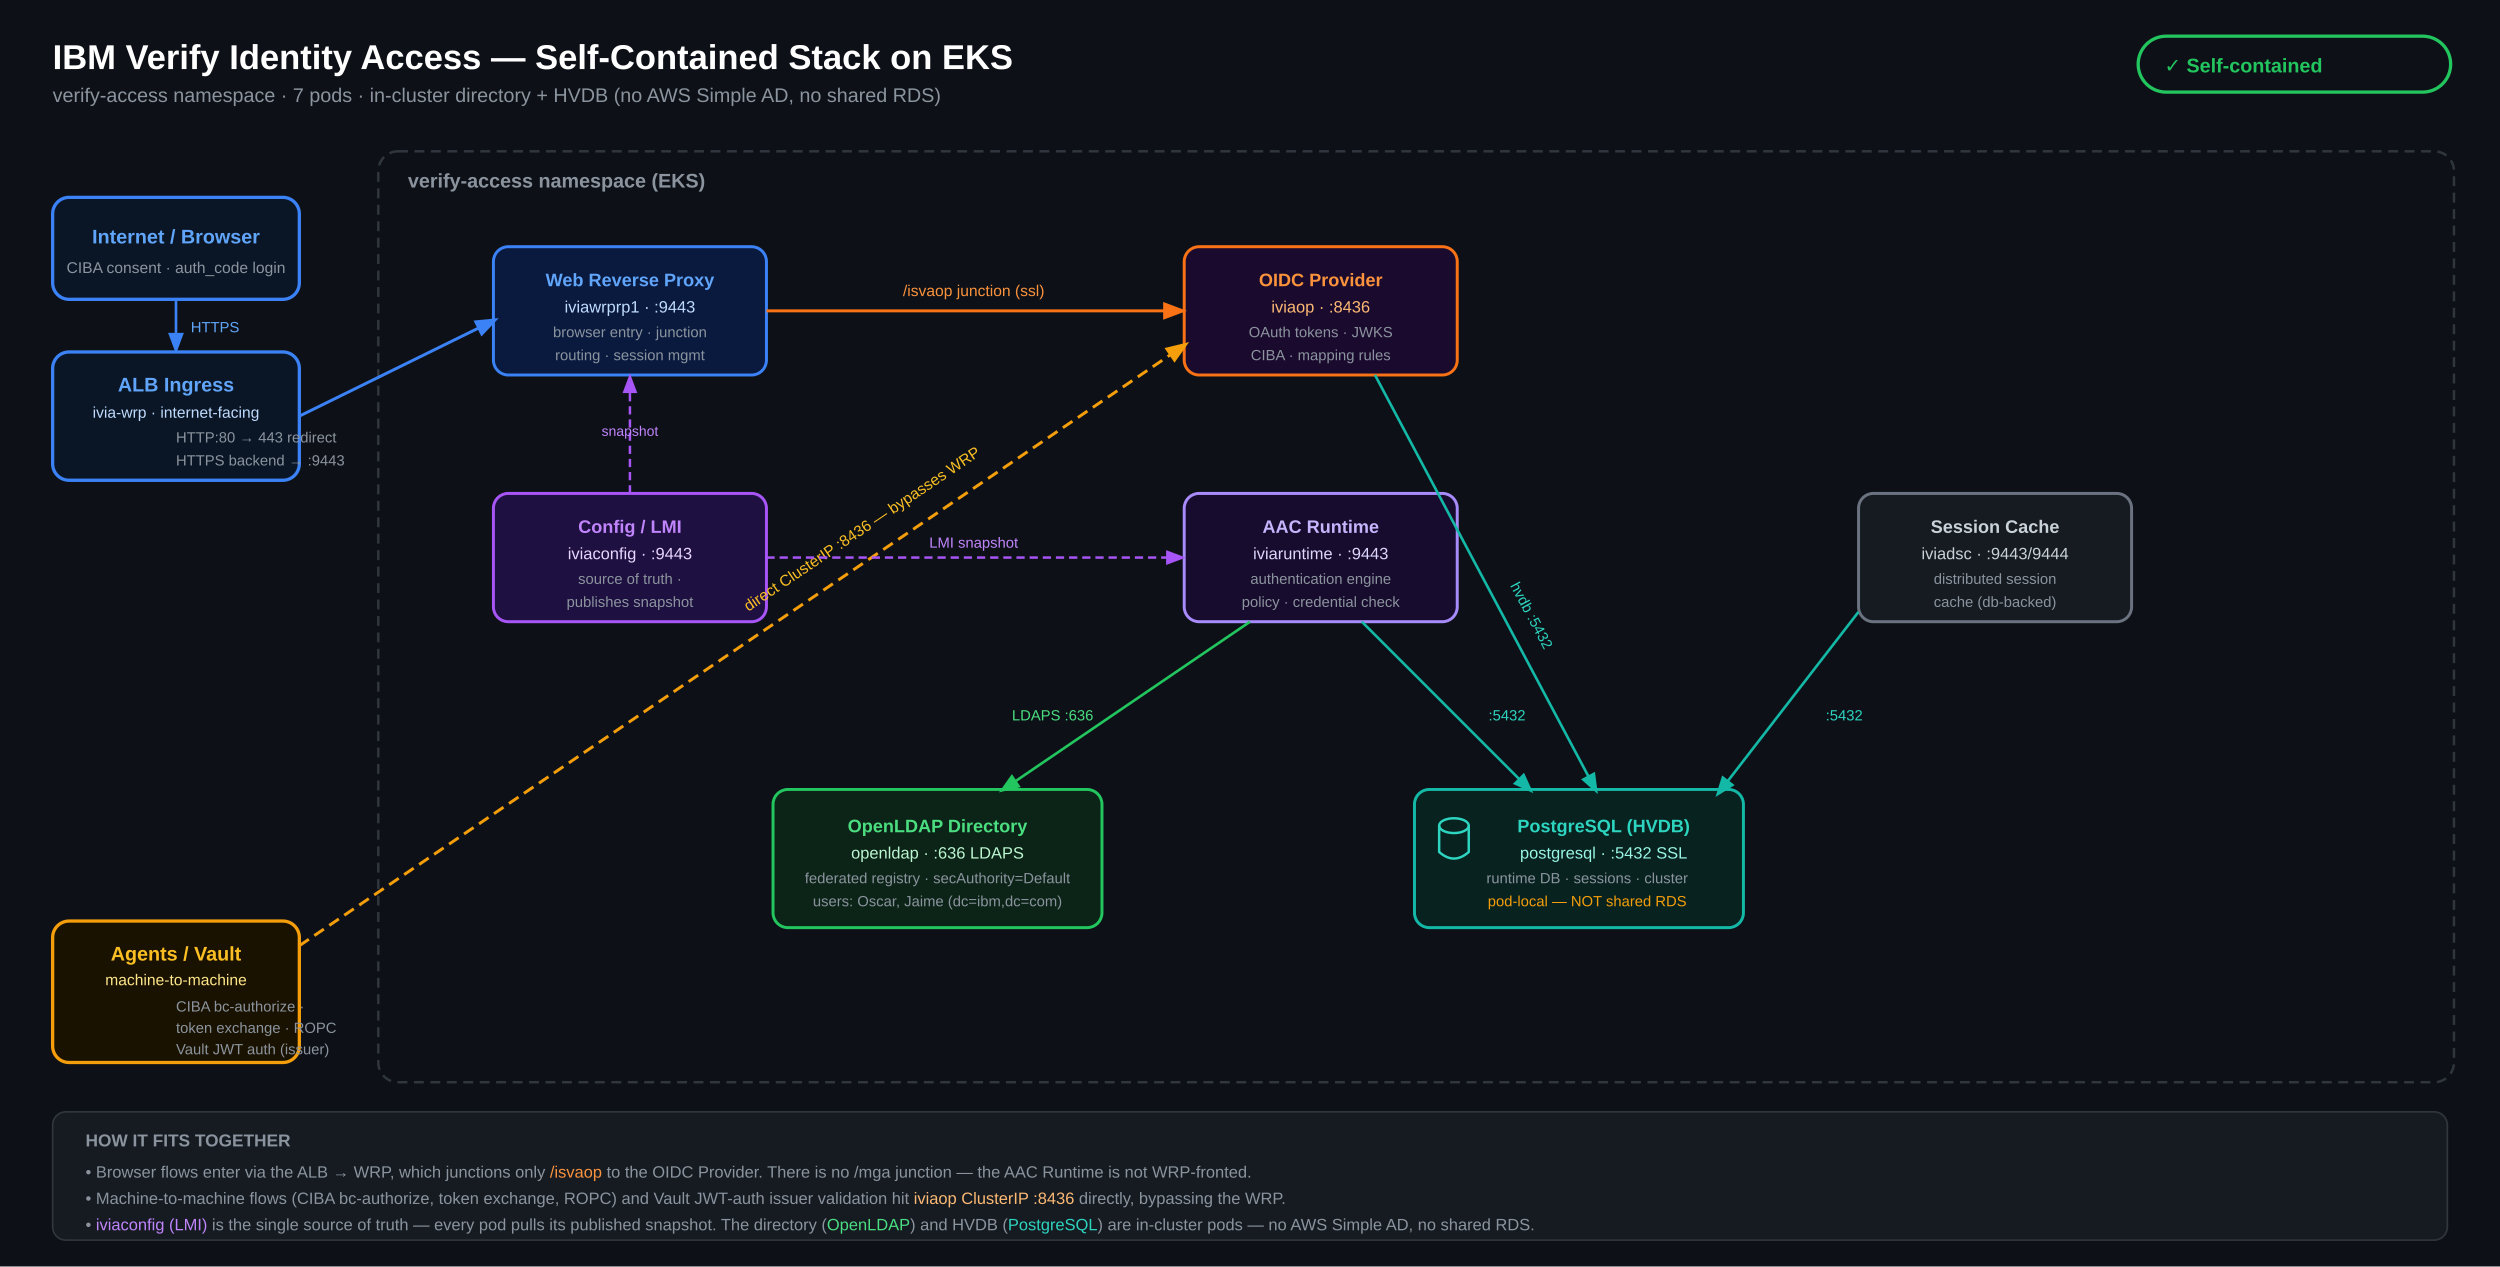
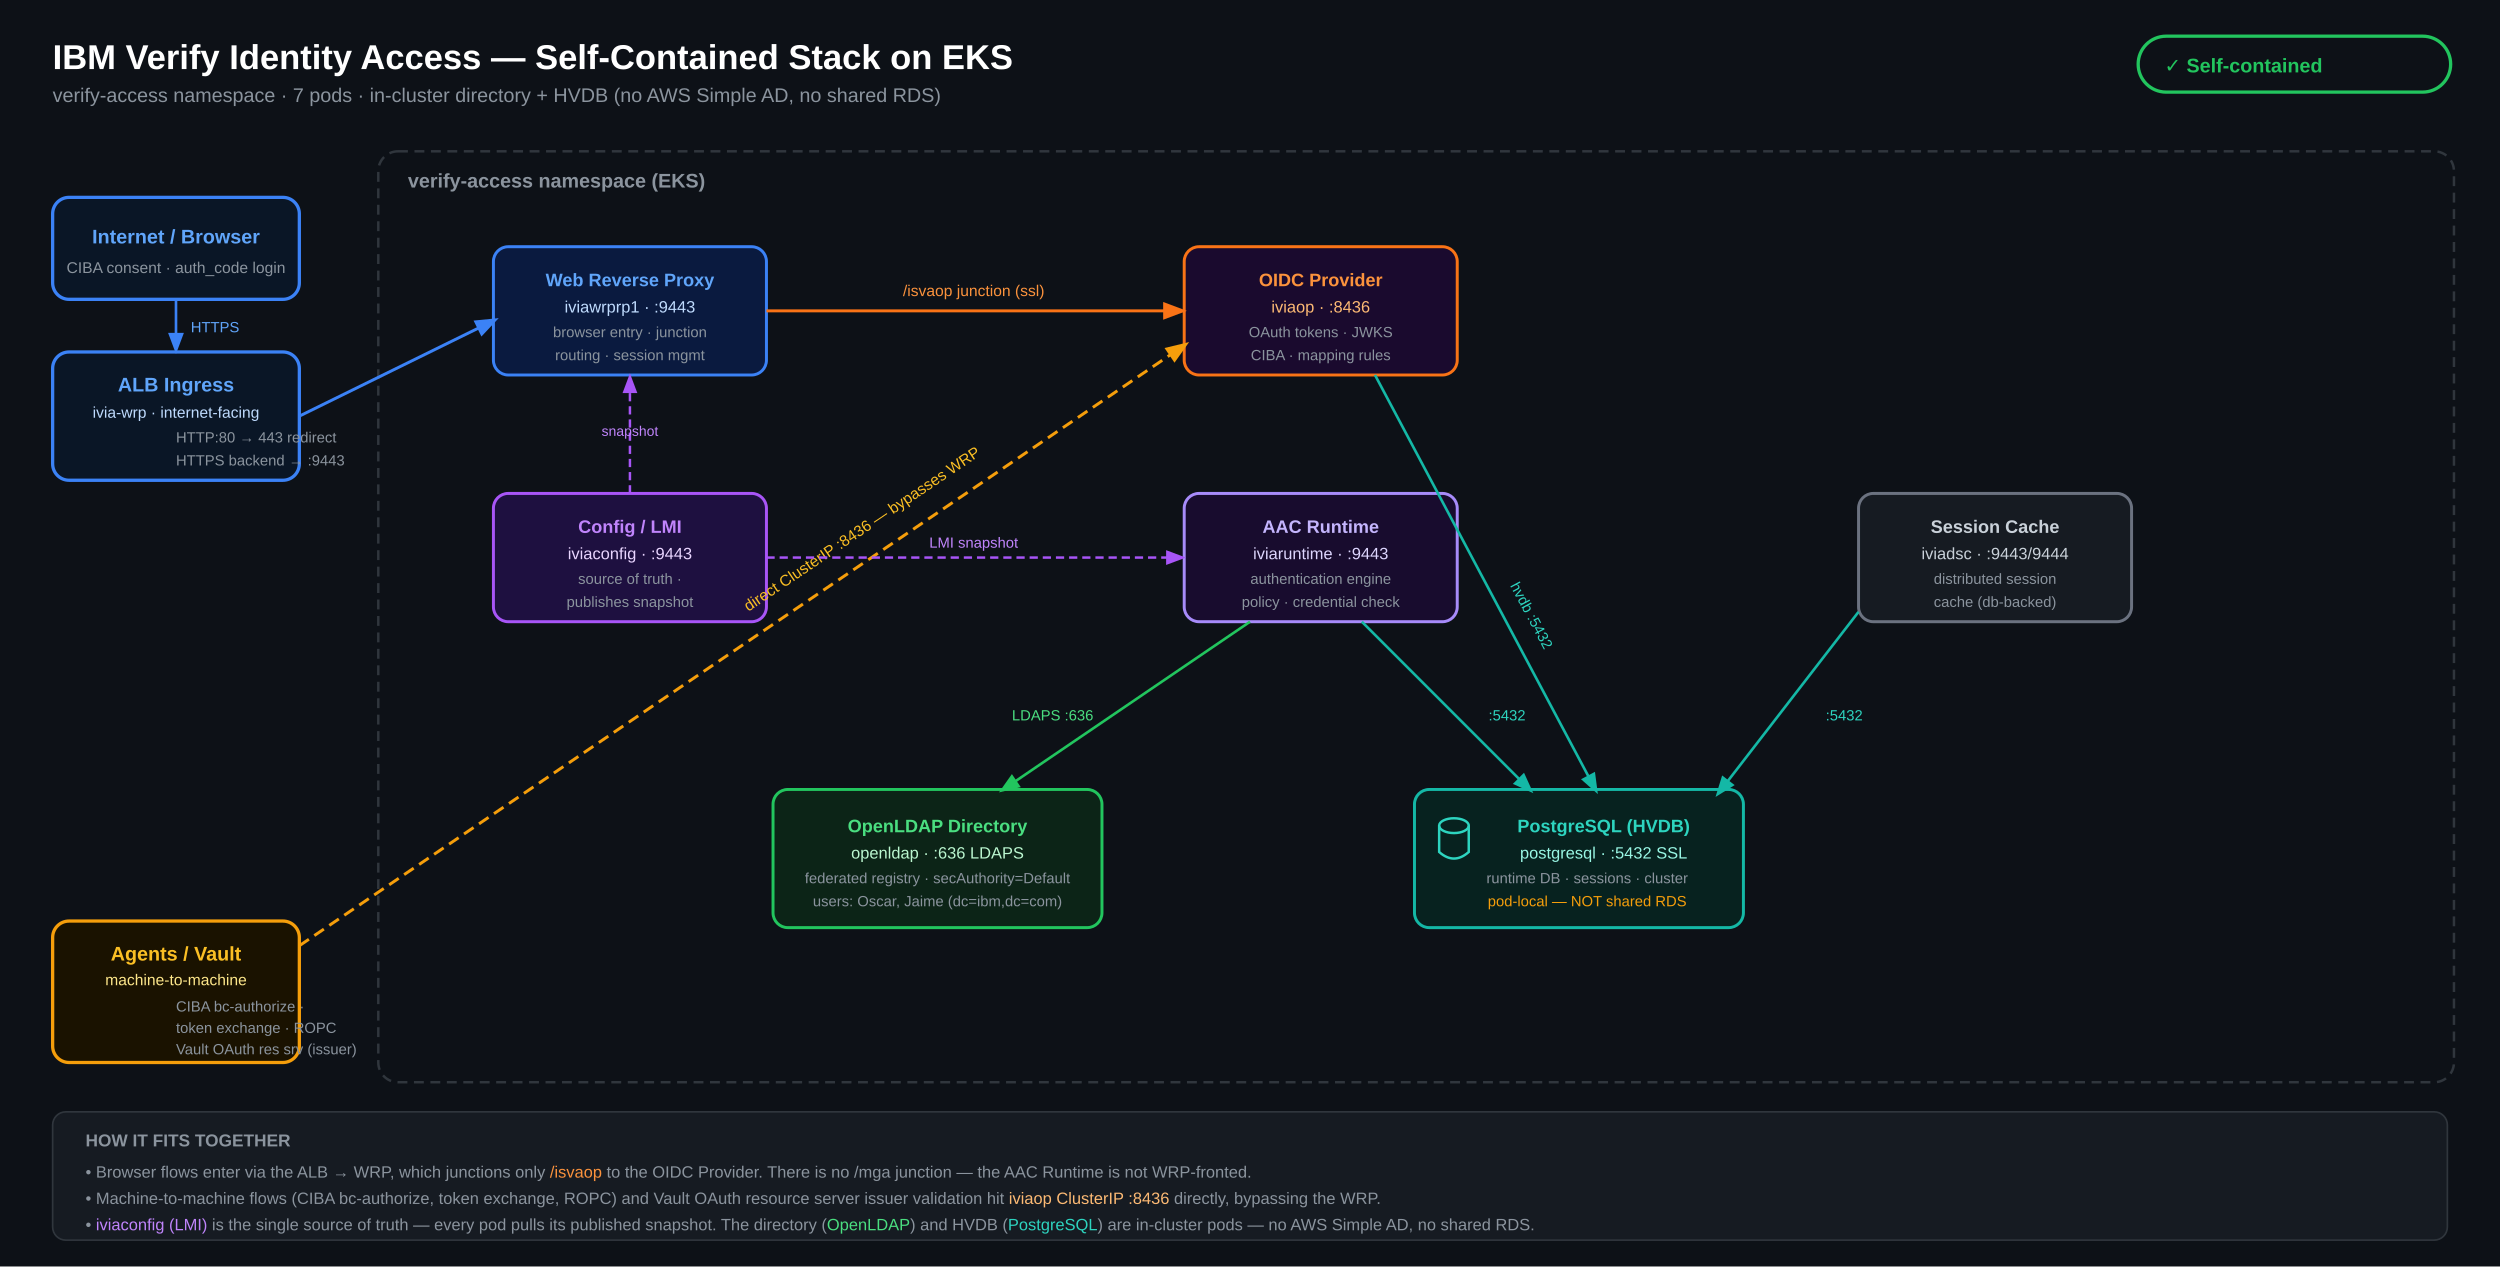
<svg xmlns="http://www.w3.org/2000/svg" viewBox="0 0 1520 770" width="1520" height="770" style="background:#0d1117; font-family: 'Segoe UI', Arial, sans-serif;">
  <rect width="1520" height="770" fill="#0d1117" />
  <text x="32" y="42" fill="white" font-size="21" font-weight="bold">IBM Verify Identity Access — Self-Contained Stack on EKS</text>
  <text x="32" y="62" fill="#8b949e" font-size="12">verify-access namespace · 7 pods · in-cluster directory + HVDB (no AWS Simple AD, no shared RDS)</text>
  <rect x="1300" y="22" width="190" height="34" rx="17" fill="none" stroke="#22c55e" stroke-width="2" />
  <text x="1316" y="44" fill="#22c55e" font-size="12" font-weight="bold">✓ Self-contained</text>
  <defs>
    <marker id="m-blue" markerWidth="8" markerHeight="8" refX="6" refY="3" orient="auto">
      <path d="M0,0 L0,6 L8,3 z" fill="#3b82f6" />
    </marker>
    <marker id="m-orange" markerWidth="8" markerHeight="8" refX="6" refY="3" orient="auto">
      <path d="M0,0 L0,6 L8,3 z" fill="#f97316" />
    </marker>
    <marker id="m-purple" markerWidth="8" markerHeight="8" refX="6" refY="3" orient="auto">
      <path d="M0,0 L0,6 L8,3 z" fill="#a855f7" />
    </marker>
    <marker id="m-green" markerWidth="8" markerHeight="8" refX="6" refY="3" orient="auto">
      <path d="M0,0 L0,6 L8,3 z" fill="#22c55e" />
    </marker>
    <marker id="m-teal" markerWidth="8" markerHeight="8" refX="6" refY="3" orient="auto">
      <path d="M0,0 L0,6 L8,3 z" fill="#14b8a6" />
    </marker>
    <marker id="m-amber" markerWidth="8" markerHeight="8" refX="6" refY="3" orient="auto">
      <path d="M0,0 L0,6 L8,3 z" fill="#f59e0b" />
    </marker>
  </defs>
  <rect x="32" y="120" width="150" height="62" rx="10" fill="#0a1626" stroke="#3b82f6" stroke-width="2" />
  <text x="107" y="148" fill="#60a5fa" font-size="12" font-weight="bold" text-anchor="middle">Internet / Browser</text>
  <text x="107" y="166" fill="#8b949e" font-size="9.5" text-anchor="middle">CIBA consent · auth_code login</text>
  <rect x="32" y="214" width="150" height="78" rx="10" fill="#0a1626" stroke="#3b82f6" stroke-width="2" />
  <text x="107" y="238" fill="#60a5fa" font-size="12" font-weight="bold" text-anchor="middle">ALB Ingress</text>
  <text x="107" y="254" fill="#bfdbfe" font-size="9.5" text-anchor="middle">ivia-wrp · internet-facing</text>
  <text x="107" y="269" fill="#8b949e" font-size="9">HTTP:80 → 443 redirect</text>
  <text x="107" y="283" fill="#8b949e" font-size="9">HTTPS backend → :9443</text>
  <rect x="32" y="560" width="150" height="86" rx="10" fill="#1a1200" stroke="#f59e0b" stroke-width="2" />
  <text x="107" y="584" fill="#fbbf24" font-size="12" font-weight="bold" text-anchor="middle">Agents / Vault</text>
  <text x="107" y="599" fill="#fde68a" font-size="9.5" text-anchor="middle">machine-to-machine</text>
  <text x="107" y="615" fill="#8b949e" font-size="9">CIBA bc-authorize ·</text>
  <text x="107" y="628" fill="#8b949e" font-size="9">token exchange · ROPC</text>
-   <text x="107" y="641" fill="#8b949e" font-size="9">Vault JWT auth (issuer)</text>
+   <text x="107" y="641" fill="#8b949e" font-size="9">Vault OAuth res srv (issuer)</text>
  <line x1="107" y1="182" x2="107" y2="212" stroke="#3b82f6" stroke-width="1.6" marker-end="url(#m-blue)" />
  <text x="116" y="202" fill="#60a5fa" font-size="9">HTTPS</text>
  <rect x="230" y="92" width="1262" height="566" rx="12" fill="none" stroke="#30363d" stroke-width="1.5" stroke-dasharray="6,4" />
  <text x="248" y="114" fill="#8b949e" font-size="12" font-weight="bold">verify-access namespace (EKS)</text>
  <rect x="300" y="150" width="166" height="78" rx="9" fill="#0a1a3f" stroke="#3b82f6" stroke-width="1.8" />
  <text x="383" y="174" fill="#60a5fa" font-size="11" font-weight="bold" text-anchor="middle">Web Reverse Proxy</text>
  <text x="383" y="190" fill="#bfdbfe" font-size="10" text-anchor="middle">iviawrprp1 · :9443</text>
  <text x="383" y="205" fill="#8b949e" font-size="9" text-anchor="middle">browser entry · junction</text>
  <text x="383" y="219" fill="#8b949e" font-size="9" text-anchor="middle">routing · session mgmt</text>
  <rect x="720" y="150" width="166" height="78" rx="9" fill="#1a0a2e" stroke="#f97316" stroke-width="1.8" />
  <text x="803" y="174" fill="#fb923c" font-size="11" font-weight="bold" text-anchor="middle">OIDC Provider</text>
  <text x="803" y="190" fill="#fdba74" font-size="10" text-anchor="middle">iviaop · :8436</text>
  <text x="803" y="205" fill="#8b949e" font-size="9" text-anchor="middle">OAuth tokens · JWKS</text>
  <text x="803" y="219" fill="#8b949e" font-size="9" text-anchor="middle">CIBA · mapping rules</text>
  <rect x="300" y="300" width="166" height="78" rx="9" fill="#1e1040" stroke="#a855f7" stroke-width="1.8" />
  <text x="383" y="324" fill="#c084fc" font-size="11" font-weight="bold" text-anchor="middle">Config / LMI</text>
  <text x="383" y="340" fill="#e9d5ff" font-size="10" text-anchor="middle">iviaconfig · :9443</text>
  <text x="383" y="355" fill="#8b949e" font-size="9" text-anchor="middle">source of truth ·</text>
  <text x="383" y="369" fill="#8b949e" font-size="9" text-anchor="middle">publishes snapshot</text>
  <rect x="720" y="300" width="166" height="78" rx="9" fill="#180c2e" stroke="#a78bfa" stroke-width="1.8" />
  <text x="803" y="324" fill="#c4b5fd" font-size="11" font-weight="bold" text-anchor="middle">AAC Runtime</text>
  <text x="803" y="340" fill="#ddd6fe" font-size="10" text-anchor="middle">iviaruntime · :9443</text>
  <text x="803" y="355" fill="#8b949e" font-size="9" text-anchor="middle">authentication engine</text>
  <text x="803" y="369" fill="#8b949e" font-size="9" text-anchor="middle">policy · credential check</text>
  <rect x="1130" y="300" width="166" height="78" rx="9" fill="#161b22" stroke="#6b7280" stroke-width="1.8" />
  <text x="1213" y="324" fill="#c9d1d9" font-size="11" font-weight="bold" text-anchor="middle">Session Cache</text>
  <text x="1213" y="340" fill="#c9d1d9" font-size="10" text-anchor="middle">iviadsc · :9443/9444</text>
  <text x="1213" y="355" fill="#8b949e" font-size="9" text-anchor="middle">distributed session</text>
  <text x="1213" y="369" fill="#8b949e" font-size="9" text-anchor="middle">cache (db-backed)</text>
  <rect x="470" y="480" width="200" height="84" rx="9" fill="#0c2417" stroke="#22c55e" stroke-width="1.8" />
  <text x="570" y="506" fill="#4ade80" font-size="11" font-weight="bold" text-anchor="middle">OpenLDAP Directory</text>
  <text x="570" y="522" fill="#bbf7d0" font-size="10" text-anchor="middle">openldap · :636 LDAPS</text>
  <text x="570" y="537" fill="#8b949e" font-size="9" text-anchor="middle">federated registry · secAuthority=Default</text>
  <text x="570" y="551" fill="#8b949e" font-size="9" text-anchor="middle">users: Oscar, Jaime (dc=ibm,dc=com)</text>
  <rect x="860" y="480" width="200" height="84" rx="9" fill="#07221f" stroke="#14b8a6" stroke-width="1.8" />
  <ellipse cx="884" cy="502" rx="9" ry="4.5" fill="none" stroke="#2dd4bf" stroke-width="1.5" />
  <path d="M875,502 L875,518 Q884,526 893,518 L893,502" fill="none" stroke="#2dd4bf" stroke-width="1.5" />
  <text x="975" y="506" fill="#2dd4bf" font-size="11" font-weight="bold" text-anchor="middle">PostgreSQL (HVDB)</text>
  <text x="975" y="522" fill="#99f6e4" font-size="10" text-anchor="middle">postgresql · :5432 SSL</text>
  <text x="965" y="537" fill="#8b949e" font-size="9" text-anchor="middle">runtime DB · sessions · cluster</text>
  <text x="965" y="551" fill="#f59e0b" font-size="9" text-anchor="middle">pod-local — NOT shared RDS</text>
  <line x1="182" y1="253" x2="300" y2="195" stroke="#3b82f6" stroke-width="1.8" marker-end="url(#m-blue)" />
  <line x1="466" y1="189" x2="718" y2="189" stroke="#f97316" stroke-width="1.8" marker-end="url(#m-orange)" />
  <text x="592" y="180" fill="#fb923c" font-size="9.5" text-anchor="middle">/isvaop junction (ssl)</text>
  <line x1="182" y1="575" x2="720" y2="210" stroke="#f59e0b" stroke-width="1.8" stroke-dasharray="7,4" marker-end="url(#m-amber)" />
  <text x="455" y="372" fill="#fbbf24" font-size="9.5" transform="rotate(-34 455 372)">direct ClusterIP :8436 — bypasses WRP</text>
  <line x1="383" y1="300" x2="383" y2="230" stroke="#a855f7" stroke-width="1.5" stroke-dasharray="5,3" marker-end="url(#m-purple)" />
  <line x1="466" y1="339" x2="718" y2="339" stroke="#a855f7" stroke-width="1.5" stroke-dasharray="5,3" marker-end="url(#m-purple)" />
  <text x="592" y="333" fill="#c084fc" font-size="9" text-anchor="middle">LMI snapshot</text>
  <text x="383" y="265" fill="#c084fc" font-size="8.5" text-anchor="middle">snapshot</text>
  <line x1="760" y1="378" x2="610" y2="480" stroke="#22c55e" stroke-width="1.6" marker-end="url(#m-green)" />
  <text x="640" y="438" fill="#4ade80" font-size="9" text-anchor="middle">LDAPS :636</text>
  <line x1="828" y1="378" x2="930" y2="480" stroke="#14b8a6" stroke-width="1.6" marker-end="url(#m-teal)" />
  <text x="905" y="438" fill="#2dd4bf" font-size="9">:5432</text>
  <line x1="836" y1="228" x2="970" y2="480" stroke="#14b8a6" stroke-width="1.6" marker-end="url(#m-teal)" />
  <text x="918" y="356" fill="#2dd4bf" font-size="9" transform="rotate(62 918 356)">hvdb :5432</text>
  <line x1="1130" y1="372" x2="1045" y2="482" stroke="#14b8a6" stroke-width="1.6" marker-end="url(#m-teal)" />
  <text x="1110" y="438" fill="#2dd4bf" font-size="9">:5432</text>
  <rect x="32" y="676" width="1456" height="78" rx="8" fill="#161b22" stroke="#30363d" stroke-width="1" />
  <text x="52" y="697" fill="#8b949e" font-size="10.5" font-weight="bold">HOW IT FITS TOGETHER</text>
  <text x="52" y="716" fill="#8b949e" font-size="10">• Browser flows enter via the ALB → WRP, which junctions only <tspan fill="#fb923c">/isvaop</tspan> to the OIDC Provider. There is no /mga junction — the AAC Runtime is not WRP-fronted.</text>
-   <text x="52" y="732" fill="#8b949e" font-size="10">• Machine-to-machine flows (CIBA bc-authorize, token exchange, ROPC) and Vault JWT-auth issuer validation hit <tspan fill="#fdba74">iviaop ClusterIP :8436</tspan> directly, bypassing the WRP.</text>
+   <text x="52" y="732" fill="#8b949e" font-size="10">• Machine-to-machine flows (CIBA bc-authorize, token exchange, ROPC) and Vault OAuth resource server issuer validation hit <tspan fill="#fdba74">iviaop ClusterIP :8436</tspan> directly, bypassing the WRP.</text>
  <text x="52" y="748" fill="#8b949e" font-size="10">• <tspan fill="#c084fc">iviaconfig (LMI)</tspan> is the single source of truth — every pod pulls its published snapshot. The directory (<tspan fill="#4ade80">OpenLDAP</tspan>) and HVDB (<tspan fill="#2dd4bf">PostgreSQL</tspan>) are in-cluster pods — no AWS Simple AD, no shared RDS.</text>
</svg>
